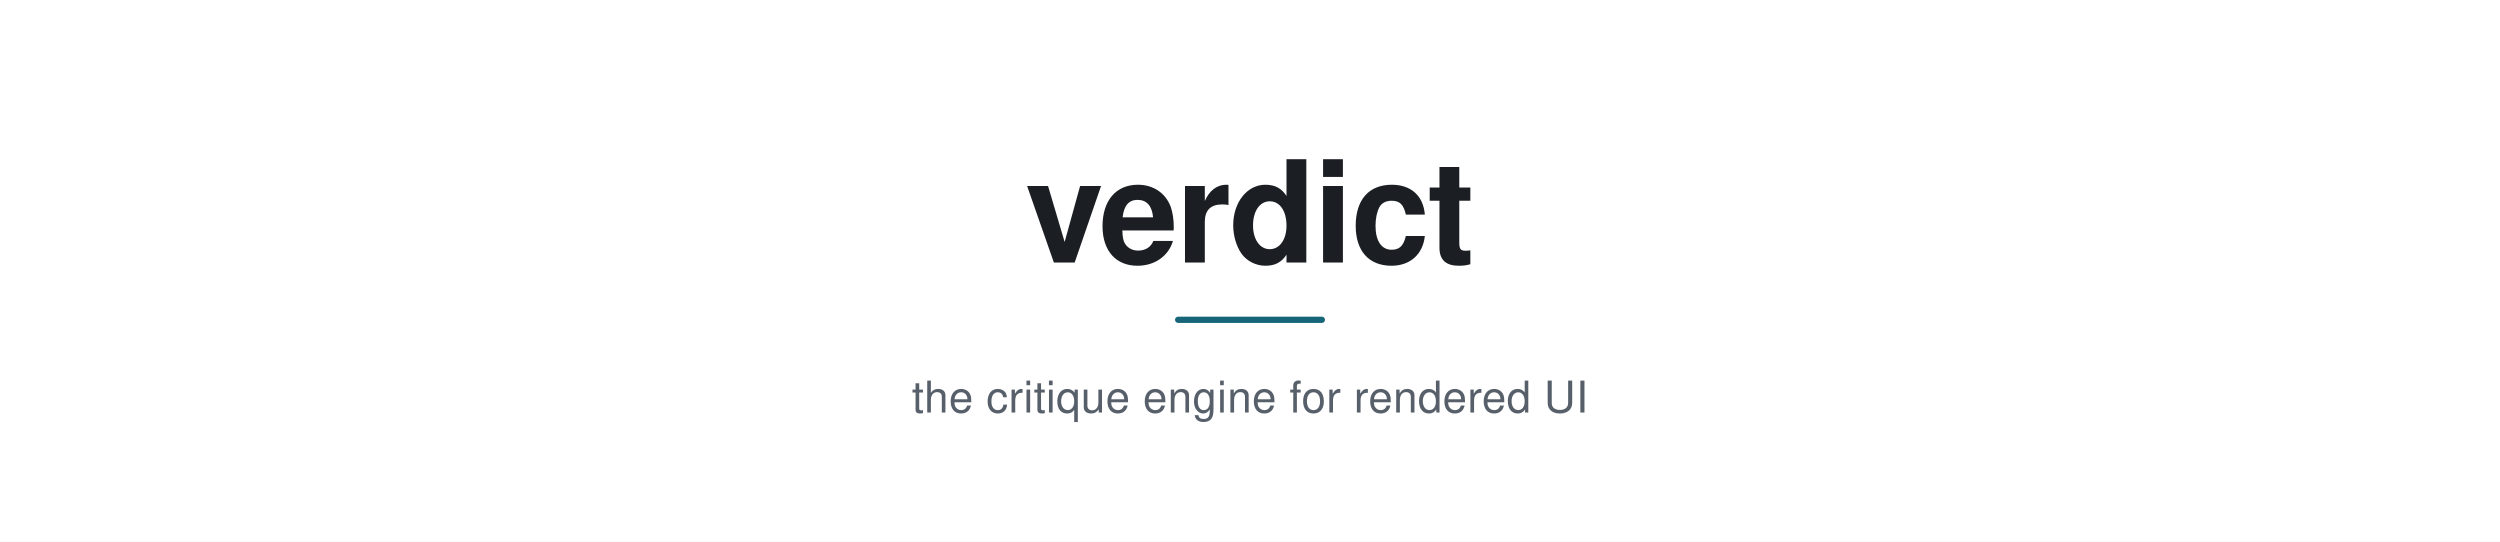
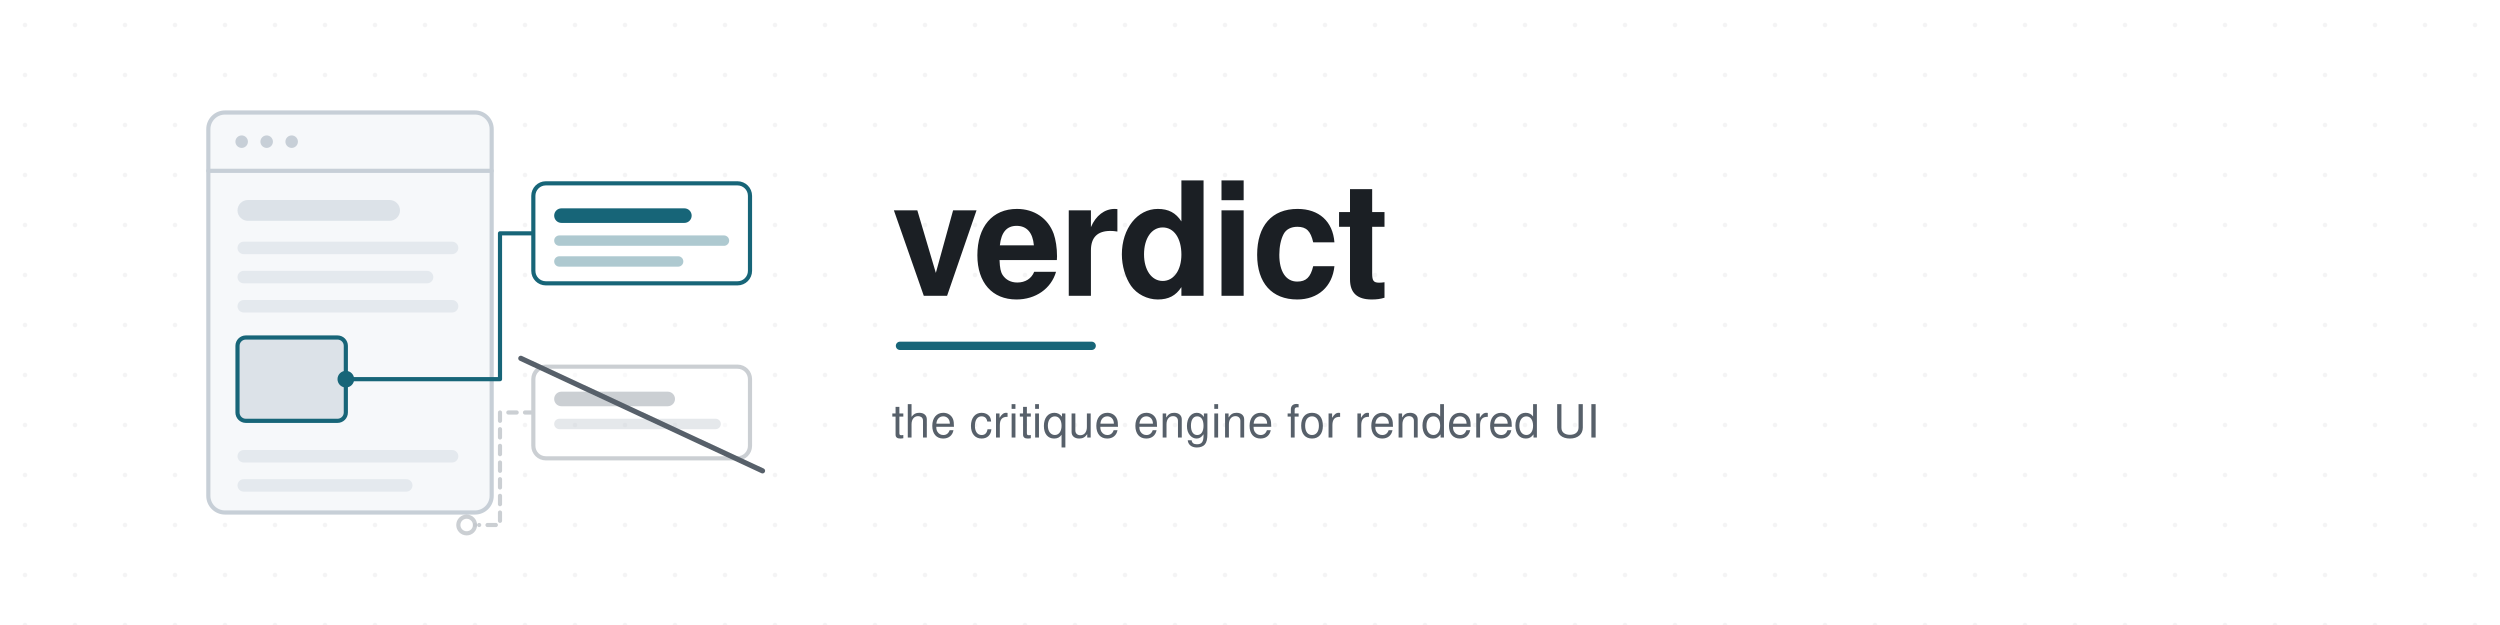
- <svg xmlns="http://www.w3.org/2000/svg" width="1200" height="260" viewBox="0 0 1200 260" role="img" aria-label="verdict: the critique engine for rendered UI">
-   <rect width="1200" height="260" fill="#FFFFFF" />
-   <text x="600" y="126" text-anchor="middle" font-family="ui-sans-serif, -apple-system, 'Segoe UI', Helvetica, Arial, sans-serif" font-size="68" font-weight="600" letter-spacing="-1" fill="#1B1F24">verdict</text>
-   <rect x="564" y="152" width="72" height="3" rx="1.5" fill="#176578" />
-   <text x="600" y="198" text-anchor="middle" font-family="ui-sans-serif, -apple-system, 'Segoe UI', Helvetica, Arial, sans-serif" font-size="21" font-weight="400" letter-spacing="0.2" fill="#57606A">the critique engine for rendered UI</text>
+ <svg xmlns="http://www.w3.org/2000/svg" width="1200" height="300" viewBox="0 0 1200 300" role="img" aria-label="verdict: the critique engine for rendered UI">
+   <rect width="1200" height="300" fill="#FFFFFF" />
+   <defs>
+     <pattern id="dots" width="24" height="24" patternUnits="userSpaceOnUse">
+       <circle cx="12" cy="12" r="1.1" fill="#1B1F24" />
+     </pattern>
+   </defs>
+   <rect width="1200" height="300" fill="url(#dots)" opacity="0.05" aria-hidden="true" />
+   <g aria-hidden="true" stroke-linecap="round" stroke-linejoin="round">
+     <rect x="100" y="54" width="136" height="192" rx="8" fill="#F6F8FA" stroke="#C7CFD7" stroke-width="2" />
+     <line x1="100" y1="82" x2="236" y2="82" stroke="#C7CFD7" stroke-width="2" />
+     <circle cx="116" cy="68" r="3" fill="#C7CFD7" />
+     <circle cx="128" cy="68" r="3" fill="#C7CFD7" />
+     <circle cx="140" cy="68" r="3" fill="#C7CFD7" />
+     <rect x="114" y="96" width="78" height="10" rx="5" fill="#DCE2E8" />
+     <rect x="114" y="116" width="106" height="6" rx="3" fill="#E4E9EE" />
+     <rect x="114" y="130" width="94" height="6" rx="3" fill="#E4E9EE" />
+     <rect x="114" y="144" width="106" height="6" rx="3" fill="#E4E9EE" />
+     <rect x="114" y="162" width="52" height="40" rx="4" fill="#DCE2E8" stroke="#176578" stroke-width="2" />
+     <rect x="114" y="216" width="106" height="6" rx="3" fill="#E4E9EE" />
+     <rect x="114" y="230" width="84" height="6" rx="3" fill="#E4E9EE" />
+     <circle cx="166" cy="182" r="4" fill="#176578" />
+     <path d="M 166 182 H 240 V 112 H 256" fill="none" stroke="#176578" stroke-width="2" />
+     <rect x="256" y="88" width="104" height="48" rx="6" fill="#FFFFFF" stroke="#176578" stroke-width="2" />
+     <rect x="266" y="100" width="66" height="7" rx="3.5" fill="#176578" />
+     <rect x="266" y="113" width="84" height="5" rx="2.5" fill="#176578" opacity="0.35" />
+     <rect x="266" y="123" width="62" height="5" rx="2.5" fill="#176578" opacity="0.35" />
+     <g opacity="0.45">
+       <path d="M 256 198 H 240 V 252 H 230" fill="none" stroke="#8B949E" stroke-width="2" stroke-dasharray="4 4" />
+       <circle cx="224" cy="252" r="4" fill="none" stroke="#8B949E" stroke-width="2" />
+       <rect x="256" y="176" width="104" height="44" rx="6" fill="#FFFFFF" stroke="#8B949E" stroke-width="2" />
+       <rect x="266" y="188" width="58" height="7" rx="3.5" fill="#8B949E" />
+       <rect x="266" y="201" width="80" height="5" rx="2.5" fill="#C6CCD2" />
+     </g>
+     <line x1="250" y1="172" x2="366" y2="226" stroke="#57606A" stroke-width="2.5" />
+   </g>
+   <text x="428" y="142" font-family="ui-sans-serif, -apple-system, 'Segoe UI', Helvetica, Arial, sans-serif" font-size="76" font-weight="600" letter-spacing="-1.5" fill="#1B1F24">verdict</text>
+   <rect x="430" y="164" width="96" height="4" rx="2" fill="#176578" />
+   <text x="428" y="210" font-family="ui-sans-serif, -apple-system, 'Segoe UI', Helvetica, Arial, sans-serif" font-size="22" font-weight="400" letter-spacing="0.2" fill="#57606A">the critique engine for rendered UI</text>
</svg>
